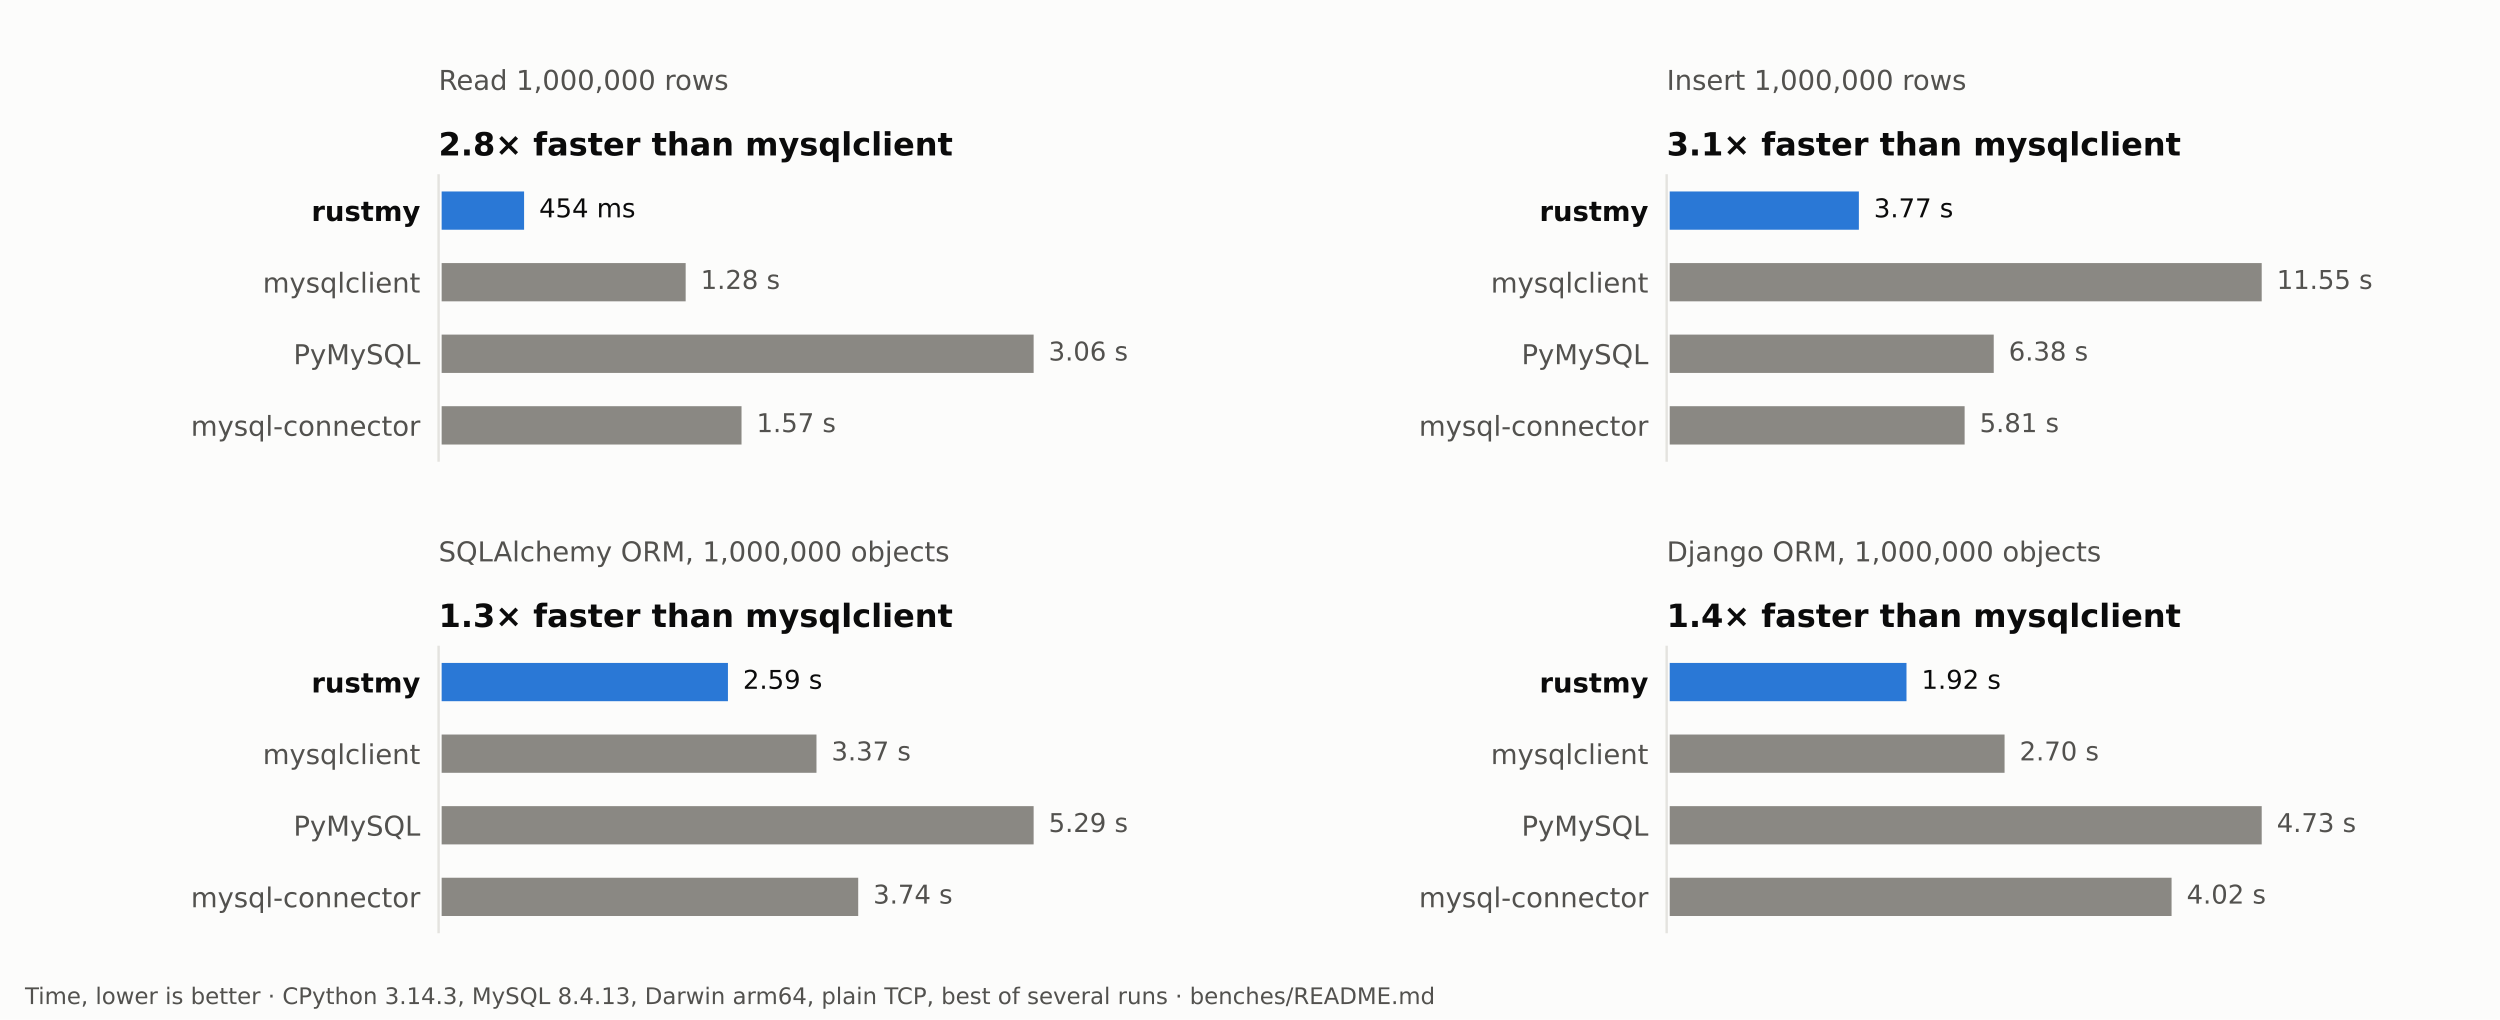
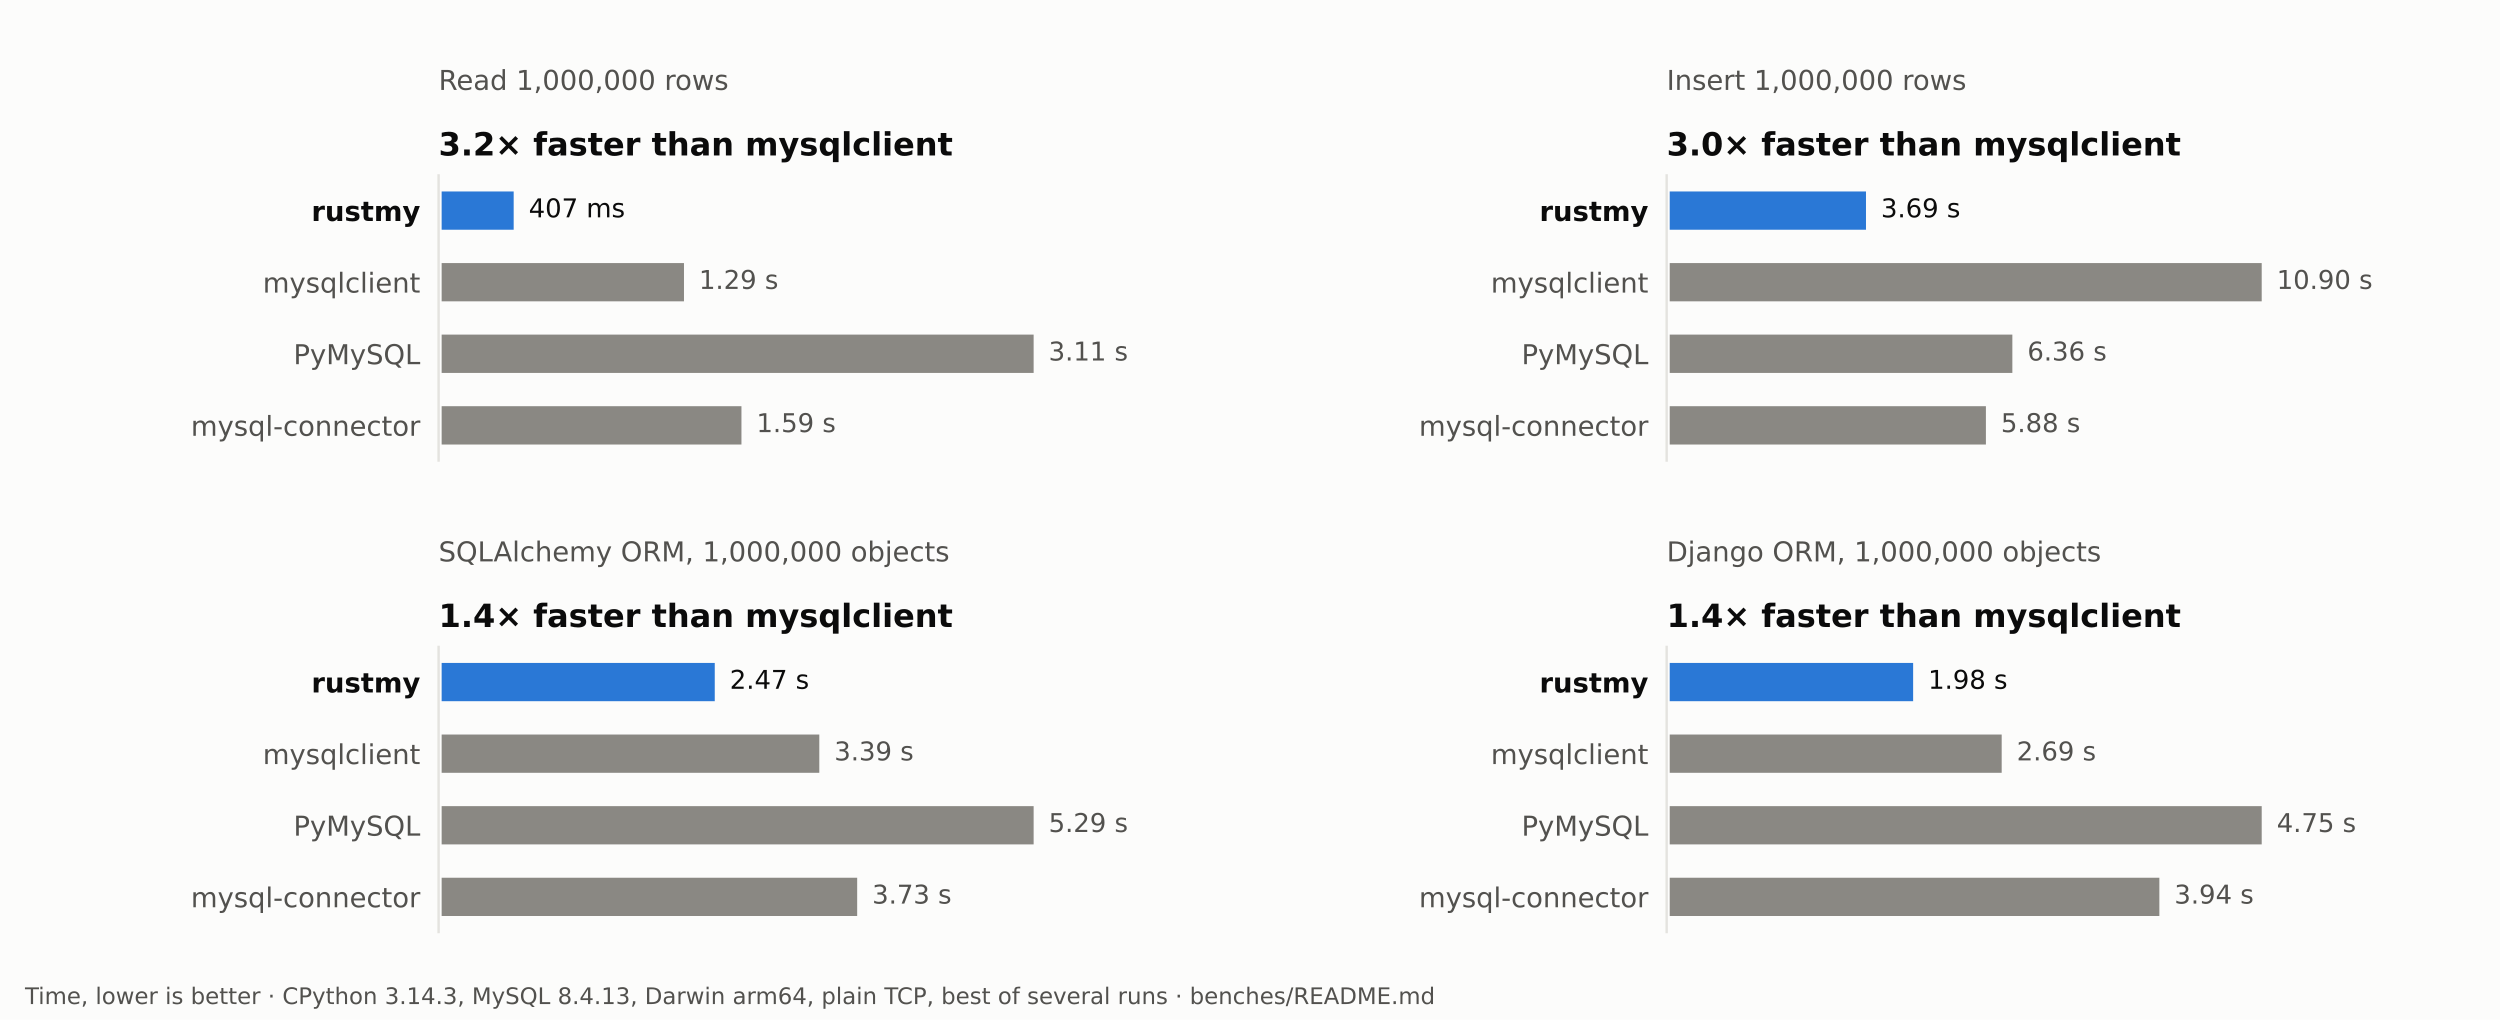
<svg xmlns="http://www.w3.org/2000/svg" width="820.8pt" height="334.8pt" viewBox="0 0 820.8 334.8" version="1.1">
  <defs>
    <style type="text/css">*{stroke-linejoin: round; stroke-linecap: butt}</style>
  </defs>
  <g id="figure_1">
    <g id="patch_1">
      <path d="M 0 334.8  L 820.8 334.8  L 820.8 0  L 0 0  z " style="fill: #fcfcfb" />
    </g>
    <g id="axes_1">
      <g id="patch_2">
        <path d="M 144 151.2  L 403.2 151.2  L 403.2 57.6  L 144 57.6  z " style="fill: #fcfcfb" />
      </g>
      <g id="patch_3">
-         <path d="M 144 61.855  L 173.067 61.855  L 173.067 76.428  L 144 76.428  z " clip-path="url(#p573b5d4279)" style="fill: #2a78d6; stroke: #fcfcfb; stroke-width: 2; stroke-linejoin: miter" />
+         <path d="M 144 61.855  L 169.651 61.855  L 169.651 76.428  L 144 76.428  z " clip-path="url(#p573b5d4279)" style="fill: #2a78d6; stroke: #fcfcfb; stroke-width: 2; stroke-linejoin: miter" />
      </g>
      <g id="patch_4">
-         <path d="M 144 85.36  L 226.119 85.36  L 226.119 99.934  L 144 99.934  z " clip-path="url(#p573b5d4279)" style="fill: #8a8883; stroke: #fcfcfb; stroke-width: 2; stroke-linejoin: miter" />
+         <path d="M 144 85.36  L 225.566 85.36  L 225.566 99.934  L 144 99.934  z " clip-path="url(#p573b5d4279)" style="fill: #8a8883; stroke: #fcfcfb; stroke-width: 2; stroke-linejoin: miter" />
      </g>
      <g id="patch_5">
        <path d="M 144 108.866  L 340.364 108.866  L 340.364 123.44  L 144 123.44  z " clip-path="url(#p573b5d4279)" style="fill: #8a8883; stroke: #fcfcfb; stroke-width: 2; stroke-linejoin: miter" />
      </g>
      <g id="patch_6">
-         <path d="M 144 132.372  L 244.461 132.372  L 244.461 146.945  L 144 146.945  z " clip-path="url(#p573b5d4279)" style="fill: #8a8883; stroke: #fcfcfb; stroke-width: 2; stroke-linejoin: miter" />
+         <path d="M 144 132.372  L 244.433 132.372  L 244.433 146.945  L 144 146.945  z " clip-path="url(#p573b5d4279)" style="fill: #8a8883; stroke: #fcfcfb; stroke-width: 2; stroke-linejoin: miter" />
      </g>
      <g id="matplotlib.axis_1" />
      <g id="matplotlib.axis_2">
        <g id="ytick_1">
          <g id="line2d_1" />
          <g id="text_1">
            <text style="font-weight: 700; font-size: 9px; font-family: 'DejaVu Sans', 'Bitstream Vera Sans', 'Computer Modern Sans Serif', 'Lucida Grande', 'Verdana', 'Geneva', 'Lucid', 'Arial', 'Helvetica', 'Avant Garde', sans-serif; text-anchor: end; fill: #0b0b0b" x="138" y="72.56" transform="rotate(-0 138 72.56028)">rustmy</text>
          </g>
        </g>
        <g id="ytick_2">
          <g id="line2d_2" />
          <g id="text_2">
            <text style="font-size: 9px; font-family: 'DejaVu Sans', 'Bitstream Vera Sans', 'Computer Modern Sans Serif', 'Lucida Grande', 'Verdana', 'Geneva', 'Lucid', 'Arial', 'Helvetica', 'Avant Garde', sans-serif; text-anchor: end; fill: #52514e" x="138" y="96.066" transform="rotate(-0 138 96.06641)">mysqlclient</text>
          </g>
        </g>
        <g id="ytick_3">
          <g id="line2d_3" />
          <g id="text_3">
            <text style="font-size: 9px; font-family: 'DejaVu Sans', 'Bitstream Vera Sans', 'Computer Modern Sans Serif', 'Lucida Grande', 'Verdana', 'Geneva', 'Lucid', 'Arial', 'Helvetica', 'Avant Garde', sans-serif; text-anchor: end; fill: #52514e" x="138" y="119.572" transform="rotate(-0 138 119.5718)">PyMySQL</text>
          </g>
        </g>
        <g id="ytick_4">
          <g id="line2d_4" />
          <g id="text_4">
            <text style="font-size: 9px; font-family: 'DejaVu Sans', 'Bitstream Vera Sans', 'Computer Modern Sans Serif', 'Lucida Grande', 'Verdana', 'Geneva', 'Lucid', 'Arial', 'Helvetica', 'Avant Garde', sans-serif; text-anchor: end; fill: #52514e" x="138" y="143.078" transform="rotate(-0 138 143.078)">mysql-connector</text>
          </g>
        </g>
      </g>
      <g id="patch_7">
        <path d="M 144 151.2  L 144 57.6  " style="fill: none; stroke: #e4e3df; stroke-width: 0.8; stroke-linejoin: miter; stroke-linecap: square" />
      </g>
      <g id="text_5">
-         <text style="font-size: 8.5px; font-family: 'DejaVu Sans', 'Bitstream Vera Sans', 'Computer Modern Sans Serif', 'Lucida Grande', 'Verdana', 'Geneva', 'Lucid', 'Arial', 'Helvetica', 'Avant Garde', sans-serif; text-anchor: start; fill: #0b0b0b" x="176.994" y="71.349" transform="rotate(-0 176.9941 71.34934)">454 ms</text>
+         <text style="font-size: 8.5px; font-family: 'DejaVu Sans', 'Bitstream Vera Sans', 'Computer Modern Sans Serif', 'Lucida Grande', 'Verdana', 'Geneva', 'Lucid', 'Arial', 'Helvetica', 'Avant Garde', sans-serif; text-anchor: start; fill: #0b0b0b" x="173.578" y="71.349" transform="rotate(-0 173.5778 71.34934)">407 ms</text>
      </g>
      <g id="text_6">
-         <text style="font-size: 8.5px; font-family: 'DejaVu Sans', 'Bitstream Vera Sans', 'Computer Modern Sans Serif', 'Lucida Grande', 'Verdana', 'Geneva', 'Lucid', 'Arial', 'Helvetica', 'Avant Garde', sans-serif; text-anchor: start; fill: #52514e" x="230.046" y="94.855" transform="rotate(-0 230.0458 94.85512)">1.28 s</text>
+         <text style="font-size: 8.5px; font-family: 'DejaVu Sans', 'Bitstream Vera Sans', 'Computer Modern Sans Serif', 'Lucida Grande', 'Verdana', 'Geneva', 'Lucid', 'Arial', 'Helvetica', 'Avant Garde', sans-serif; text-anchor: start; fill: #52514e" x="229.493" y="94.855" transform="rotate(-0 229.4932 94.85512)">1.29 s</text>
      </g>
      <g id="text_7">
-         <text style="font-size: 8.5px; font-family: 'DejaVu Sans', 'Bitstream Vera Sans', 'Computer Modern Sans Serif', 'Lucida Grande', 'Verdana', 'Geneva', 'Lucid', 'Arial', 'Helvetica', 'Avant Garde', sans-serif; text-anchor: start; fill: #52514e" x="344.291" y="118.361" transform="rotate(-0 344.2909 118.3609)">3.06 s</text>
+         <text style="font-size: 8.5px; font-family: 'DejaVu Sans', 'Bitstream Vera Sans', 'Computer Modern Sans Serif', 'Lucida Grande', 'Verdana', 'Geneva', 'Lucid', 'Arial', 'Helvetica', 'Avant Garde', sans-serif; text-anchor: start; fill: #52514e" x="344.291" y="118.361" transform="rotate(-0 344.2909 118.3609)">3.11 s</text>
      </g>
      <g id="text_8">
-         <text style="font-size: 8.5px; font-family: 'DejaVu Sans', 'Bitstream Vera Sans', 'Computer Modern Sans Serif', 'Lucida Grande', 'Verdana', 'Geneva', 'Lucid', 'Arial', 'Helvetica', 'Avant Garde', sans-serif; text-anchor: start; fill: #52514e" x="248.388" y="141.867" transform="rotate(-0 248.3878 141.8667)">1.57 s</text>
+         <text style="font-size: 8.5px; font-family: 'DejaVu Sans', 'Bitstream Vera Sans', 'Computer Modern Sans Serif', 'Lucida Grande', 'Verdana', 'Geneva', 'Lucid', 'Arial', 'Helvetica', 'Avant Garde', sans-serif; text-anchor: start; fill: #52514e" x="248.361" y="141.867" transform="rotate(-0 248.3606 141.8667)">1.59 s</text>
      </g>
      <g id="text_9">
        <text style="font-size: 9px; font-family: 'DejaVu Sans', 'Bitstream Vera Sans', 'Computer Modern Sans Serif', 'Lucida Grande', 'Verdana', 'Geneva', 'Lucid', 'Arial', 'Helvetica', 'Avant Garde', sans-serif; text-anchor: start; fill: #52514e" x="144" y="29.52" transform="rotate(-0 144 29.52)">Read 1,000,000 rows</text>
      </g>
      <g id="text_10">
-         <text style="font-weight: 700; font-size: 10.5px; font-family: 'DejaVu Sans', 'Bitstream Vera Sans', 'Computer Modern Sans Serif', 'Lucida Grande', 'Verdana', 'Geneva', 'Lucid', 'Arial', 'Helvetica', 'Avant Garde', sans-serif; text-anchor: start; fill: #0b0b0b" x="144" y="51.048" transform="rotate(-0 144 51.048)">2.8× faster than mysqlclient</text>
+         <text style="font-weight: 700; font-size: 10.5px; font-family: 'DejaVu Sans', 'Bitstream Vera Sans', 'Computer Modern Sans Serif', 'Lucida Grande', 'Verdana', 'Geneva', 'Lucid', 'Arial', 'Helvetica', 'Avant Garde', sans-serif; text-anchor: start; fill: #0b0b0b" x="144" y="51.048" transform="rotate(-0 144 51.048)">3.2× faster than mysqlclient</text>
      </g>
    </g>
    <g id="axes_2">
      <g id="patch_8">
        <path d="M 547.2 151.2  L 806.4 151.2  L 806.4 57.6  L 547.2 57.6  z " style="fill: #fcfcfb" />
      </g>
      <g id="patch_9">
-         <path d="M 547.2 61.855  L 611.307 61.855  L 611.307 76.428  L 547.2 76.428  z " clip-path="url(#pec7cd84779)" style="fill: #2a78d6; stroke: #fcfcfb; stroke-width: 2; stroke-linejoin: miter" />
+         <path d="M 547.2 61.855  L 613.641 61.855  L 613.641 76.428  L 547.2 76.428  z " clip-path="url(#pec7cd84779)" style="fill: #2a78d6; stroke: #fcfcfb; stroke-width: 2; stroke-linejoin: miter" />
      </g>
      <g id="patch_10">
        <path d="M 547.2 85.36  L 743.564 85.36  L 743.564 99.934  L 547.2 99.934  z " clip-path="url(#pec7cd84779)" style="fill: #8a8883; stroke: #fcfcfb; stroke-width: 2; stroke-linejoin: miter" />
      </g>
      <g id="patch_11">
-         <path d="M 547.2 108.866  L 655.585 108.866  L 655.585 123.44  L 547.2 123.44  z " clip-path="url(#pec7cd84779)" style="fill: #8a8883; stroke: #fcfcfb; stroke-width: 2; stroke-linejoin: miter" />
+         <path d="M 547.2 108.866  L 661.697 108.866  L 661.697 123.44  L 547.2 123.44  z " clip-path="url(#pec7cd84779)" style="fill: #8a8883; stroke: #fcfcfb; stroke-width: 2; stroke-linejoin: miter" />
      </g>
      <g id="patch_12">
-         <path d="M 547.2 132.372  L 646.027 132.372  L 646.027 146.945  L 547.2 146.945  z " clip-path="url(#pec7cd84779)" style="fill: #8a8883; stroke: #fcfcfb; stroke-width: 2; stroke-linejoin: miter" />
+         <path d="M 547.2 132.372  L 653.014 132.372  L 653.014 146.945  L 547.2 146.945  z " clip-path="url(#pec7cd84779)" style="fill: #8a8883; stroke: #fcfcfb; stroke-width: 2; stroke-linejoin: miter" />
      </g>
      <g id="matplotlib.axis_3" />
      <g id="matplotlib.axis_4">
        <g id="ytick_5">
          <g id="line2d_5" />
          <g id="text_11">
            <text style="font-weight: 700; font-size: 9px; font-family: 'DejaVu Sans', 'Bitstream Vera Sans', 'Computer Modern Sans Serif', 'Lucida Grande', 'Verdana', 'Geneva', 'Lucid', 'Arial', 'Helvetica', 'Avant Garde', sans-serif; text-anchor: end; fill: #0b0b0b" x="541.2" y="72.56" transform="rotate(-0 541.2 72.56028)">rustmy</text>
          </g>
        </g>
        <g id="ytick_6">
          <g id="line2d_6" />
          <g id="text_12">
            <text style="font-size: 9px; font-family: 'DejaVu Sans', 'Bitstream Vera Sans', 'Computer Modern Sans Serif', 'Lucida Grande', 'Verdana', 'Geneva', 'Lucid', 'Arial', 'Helvetica', 'Avant Garde', sans-serif; text-anchor: end; fill: #52514e" x="541.2" y="96.066" transform="rotate(-0 541.2 96.06641)">mysqlclient</text>
          </g>
        </g>
        <g id="ytick_7">
          <g id="line2d_7" />
          <g id="text_13">
            <text style="font-size: 9px; font-family: 'DejaVu Sans', 'Bitstream Vera Sans', 'Computer Modern Sans Serif', 'Lucida Grande', 'Verdana', 'Geneva', 'Lucid', 'Arial', 'Helvetica', 'Avant Garde', sans-serif; text-anchor: end; fill: #52514e" x="541.2" y="119.572" transform="rotate(-0 541.2 119.5718)">PyMySQL</text>
          </g>
        </g>
        <g id="ytick_8">
          <g id="line2d_8" />
          <g id="text_14">
            <text style="font-size: 9px; font-family: 'DejaVu Sans', 'Bitstream Vera Sans', 'Computer Modern Sans Serif', 'Lucida Grande', 'Verdana', 'Geneva', 'Lucid', 'Arial', 'Helvetica', 'Avant Garde', sans-serif; text-anchor: end; fill: #52514e" x="541.2" y="143.078" transform="rotate(-0 541.2 143.078)">mysql-connector</text>
          </g>
        </g>
      </g>
      <g id="patch_13">
        <path d="M 547.2 151.2  L 547.2 57.6  " style="fill: none; stroke: #e4e3df; stroke-width: 0.8; stroke-linejoin: miter; stroke-linecap: square" />
      </g>
      <g id="text_15">
-         <text style="font-size: 8.5px; font-family: 'DejaVu Sans', 'Bitstream Vera Sans', 'Computer Modern Sans Serif', 'Lucida Grande', 'Verdana', 'Geneva', 'Lucid', 'Arial', 'Helvetica', 'Avant Garde', sans-serif; text-anchor: start; fill: #0b0b0b" x="615.234" y="71.349" transform="rotate(-0 615.2339 71.34934)">3.77 s</text>
+         <text style="font-size: 8.5px; font-family: 'DejaVu Sans', 'Bitstream Vera Sans', 'Computer Modern Sans Serif', 'Lucida Grande', 'Verdana', 'Geneva', 'Lucid', 'Arial', 'Helvetica', 'Avant Garde', sans-serif; text-anchor: start; fill: #0b0b0b" x="617.568" y="71.349" transform="rotate(-0 617.5683 71.34934)">3.69 s</text>
      </g>
      <g id="text_16">
-         <text style="font-size: 8.5px; font-family: 'DejaVu Sans', 'Bitstream Vera Sans', 'Computer Modern Sans Serif', 'Lucida Grande', 'Verdana', 'Geneva', 'Lucid', 'Arial', 'Helvetica', 'Avant Garde', sans-serif; text-anchor: start; fill: #52514e" x="747.491" y="94.855" transform="rotate(-0 747.4909 94.85512)">11.55 s</text>
+         <text style="font-size: 8.5px; font-family: 'DejaVu Sans', 'Bitstream Vera Sans', 'Computer Modern Sans Serif', 'Lucida Grande', 'Verdana', 'Geneva', 'Lucid', 'Arial', 'Helvetica', 'Avant Garde', sans-serif; text-anchor: start; fill: #52514e" x="747.491" y="94.855" transform="rotate(-0 747.4909 94.85512)">10.90 s</text>
      </g>
      <g id="text_17">
-         <text style="font-size: 8.5px; font-family: 'DejaVu Sans', 'Bitstream Vera Sans', 'Computer Modern Sans Serif', 'Lucida Grande', 'Verdana', 'Geneva', 'Lucid', 'Arial', 'Helvetica', 'Avant Garde', sans-serif; text-anchor: start; fill: #52514e" x="659.512" y="118.361" transform="rotate(-0 659.5124 118.3609)">6.38 s</text>
+         <text style="font-size: 8.5px; font-family: 'DejaVu Sans', 'Bitstream Vera Sans', 'Computer Modern Sans Serif', 'Lucida Grande', 'Verdana', 'Geneva', 'Lucid', 'Arial', 'Helvetica', 'Avant Garde', sans-serif; text-anchor: start; fill: #52514e" x="665.624" y="118.361" transform="rotate(-0 665.6241 118.3609)">6.36 s</text>
      </g>
      <g id="text_18">
-         <text style="font-size: 8.5px; font-family: 'DejaVu Sans', 'Bitstream Vera Sans', 'Computer Modern Sans Serif', 'Lucida Grande', 'Verdana', 'Geneva', 'Lucid', 'Arial', 'Helvetica', 'Avant Garde', sans-serif; text-anchor: start; fill: #52514e" x="649.954" y="141.867" transform="rotate(-0 649.9545 141.8667)">5.81 s</text>
+         <text style="font-size: 8.5px; font-family: 'DejaVu Sans', 'Bitstream Vera Sans', 'Computer Modern Sans Serif', 'Lucida Grande', 'Verdana', 'Geneva', 'Lucid', 'Arial', 'Helvetica', 'Avant Garde', sans-serif; text-anchor: start; fill: #52514e" x="656.942" y="141.867" transform="rotate(-0 656.9416 141.8667)">5.88 s</text>
      </g>
      <g id="text_19">
        <text style="font-size: 9px; font-family: 'DejaVu Sans', 'Bitstream Vera Sans', 'Computer Modern Sans Serif', 'Lucida Grande', 'Verdana', 'Geneva', 'Lucid', 'Arial', 'Helvetica', 'Avant Garde', sans-serif; text-anchor: start; fill: #52514e" x="547.2" y="29.52" transform="rotate(-0 547.2 29.52)">Insert 1,000,000 rows</text>
      </g>
      <g id="text_20">
-         <text style="font-weight: 700; font-size: 10.5px; font-family: 'DejaVu Sans', 'Bitstream Vera Sans', 'Computer Modern Sans Serif', 'Lucida Grande', 'Verdana', 'Geneva', 'Lucid', 'Arial', 'Helvetica', 'Avant Garde', sans-serif; text-anchor: start; fill: #0b0b0b" x="547.2" y="51.048" transform="rotate(-0 547.2 51.048)">3.1× faster than mysqlclient</text>
+         <text style="font-weight: 700; font-size: 10.5px; font-family: 'DejaVu Sans', 'Bitstream Vera Sans', 'Computer Modern Sans Serif', 'Lucida Grande', 'Verdana', 'Geneva', 'Lucid', 'Arial', 'Helvetica', 'Avant Garde', sans-serif; text-anchor: start; fill: #0b0b0b" x="547.2" y="51.048" transform="rotate(-0 547.2 51.048)">3.0× faster than mysqlclient</text>
      </g>
    </g>
    <g id="axes_3">
      <g id="patch_14">
        <path d="M 144 306  L 403.2 306  L 403.2 212.4  L 144 212.4  z " style="fill: #fcfcfb" />
      </g>
      <g id="patch_15">
-         <path d="M 144 216.655  L 239.998 216.655  L 239.998 231.228  L 144 231.228  z " clip-path="url(#pb1f6af0e46)" style="fill: #2a78d6; stroke: #fcfcfb; stroke-width: 2; stroke-linejoin: miter" />
+         <path d="M 144 216.655  L 235.669 216.655  L 235.669 231.228  L 144 231.228  z " clip-path="url(#pb1f6af0e46)" style="fill: #2a78d6; stroke: #fcfcfb; stroke-width: 2; stroke-linejoin: miter" />
      </g>
      <g id="patch_16">
-         <path d="M 144 240.16  L 269.066 240.16  L 269.066 254.734  L 144 254.734  z " clip-path="url(#pb1f6af0e46)" style="fill: #8a8883; stroke: #fcfcfb; stroke-width: 2; stroke-linejoin: miter" />
+         <path d="M 144 240.16  L 269.995 240.16  L 269.995 254.734  L 144 254.734  z " clip-path="url(#pb1f6af0e46)" style="fill: #8a8883; stroke: #fcfcfb; stroke-width: 2; stroke-linejoin: miter" />
      </g>
      <g id="patch_17">
        <path d="M 144 263.666  L 340.364 263.666  L 340.364 278.24  L 144 278.24  z " clip-path="url(#pb1f6af0e46)" style="fill: #8a8883; stroke: #fcfcfb; stroke-width: 2; stroke-linejoin: miter" />
      </g>
      <g id="patch_18">
-         <path d="M 144 287.172  L 282.77 287.172  L 282.77 301.745  L 144 301.745  z " clip-path="url(#pb1f6af0e46)" style="fill: #8a8883; stroke: #fcfcfb; stroke-width: 2; stroke-linejoin: miter" />
+         <path d="M 144 287.172  L 282.43 287.172  L 282.43 301.745  L 144 301.745  z " clip-path="url(#pb1f6af0e46)" style="fill: #8a8883; stroke: #fcfcfb; stroke-width: 2; stroke-linejoin: miter" />
      </g>
      <g id="matplotlib.axis_5" />
      <g id="matplotlib.axis_6">
        <g id="ytick_9">
          <g id="line2d_9" />
          <g id="text_21">
            <text style="font-weight: 700; font-size: 9px; font-family: 'DejaVu Sans', 'Bitstream Vera Sans', 'Computer Modern Sans Serif', 'Lucida Grande', 'Verdana', 'Geneva', 'Lucid', 'Arial', 'Helvetica', 'Avant Garde', sans-serif; text-anchor: end; fill: #0b0b0b" x="138" y="227.36" transform="rotate(-0 138 227.3603)">rustmy</text>
          </g>
        </g>
        <g id="ytick_10">
          <g id="line2d_10" />
          <g id="text_22">
            <text style="font-size: 9px; font-family: 'DejaVu Sans', 'Bitstream Vera Sans', 'Computer Modern Sans Serif', 'Lucida Grande', 'Verdana', 'Geneva', 'Lucid', 'Arial', 'Helvetica', 'Avant Garde', sans-serif; text-anchor: end; fill: #52514e" x="138" y="250.866" transform="rotate(-0 138 250.8664)">mysqlclient</text>
          </g>
        </g>
        <g id="ytick_11">
          <g id="line2d_11" />
          <g id="text_23">
            <text style="font-size: 9px; font-family: 'DejaVu Sans', 'Bitstream Vera Sans', 'Computer Modern Sans Serif', 'Lucida Grande', 'Verdana', 'Geneva', 'Lucid', 'Arial', 'Helvetica', 'Avant Garde', sans-serif; text-anchor: end; fill: #52514e" x="138" y="274.372" transform="rotate(-0 138 274.3718)">PyMySQL</text>
          </g>
        </g>
        <g id="ytick_12">
          <g id="line2d_12" />
          <g id="text_24">
            <text style="font-size: 9px; font-family: 'DejaVu Sans', 'Bitstream Vera Sans', 'Computer Modern Sans Serif', 'Lucida Grande', 'Verdana', 'Geneva', 'Lucid', 'Arial', 'Helvetica', 'Avant Garde', sans-serif; text-anchor: end; fill: #52514e" x="138" y="297.878" transform="rotate(-0 138 297.878)">mysql-connector</text>
          </g>
        </g>
      </g>
      <g id="patch_19">
        <path d="M 144 306  L 144 212.4  " style="fill: none; stroke: #e4e3df; stroke-width: 0.8; stroke-linejoin: miter; stroke-linecap: square" />
      </g>
      <g id="text_25">
-         <text style="font-size: 8.5px; font-family: 'DejaVu Sans', 'Bitstream Vera Sans', 'Computer Modern Sans Serif', 'Lucida Grande', 'Verdana', 'Geneva', 'Lucid', 'Arial', 'Helvetica', 'Avant Garde', sans-serif; text-anchor: start; fill: #0b0b0b" x="243.925" y="226.149" transform="rotate(-0 243.9251 226.1493)">2.59 s</text>
+         <text style="font-size: 8.5px; font-family: 'DejaVu Sans', 'Bitstream Vera Sans', 'Computer Modern Sans Serif', 'Lucida Grande', 'Verdana', 'Geneva', 'Lucid', 'Arial', 'Helvetica', 'Avant Garde', sans-serif; text-anchor: start; fill: #0b0b0b" x="239.596" y="226.149" transform="rotate(-0 239.5964 226.1493)">2.47 s</text>
      </g>
      <g id="text_26">
-         <text style="font-size: 8.5px; font-family: 'DejaVu Sans', 'Bitstream Vera Sans', 'Computer Modern Sans Serif', 'Lucida Grande', 'Verdana', 'Geneva', 'Lucid', 'Arial', 'Helvetica', 'Avant Garde', sans-serif; text-anchor: start; fill: #52514e" x="272.993" y="249.655" transform="rotate(-0 272.9931 249.6551)">3.37 s</text>
+         <text style="font-size: 8.5px; font-family: 'DejaVu Sans', 'Bitstream Vera Sans', 'Computer Modern Sans Serif', 'Lucida Grande', 'Verdana', 'Geneva', 'Lucid', 'Arial', 'Helvetica', 'Avant Garde', sans-serif; text-anchor: start; fill: #52514e" x="273.922" y="249.655" transform="rotate(-0 273.9218 249.6551)">3.39 s</text>
      </g>
      <g id="text_27">
        <text style="font-size: 8.5px; font-family: 'DejaVu Sans', 'Bitstream Vera Sans', 'Computer Modern Sans Serif', 'Lucida Grande', 'Verdana', 'Geneva', 'Lucid', 'Arial', 'Helvetica', 'Avant Garde', sans-serif; text-anchor: start; fill: #52514e" x="344.291" y="273.161" transform="rotate(-0 344.2909 273.1609)">5.29 s</text>
      </g>
      <g id="text_28">
-         <text style="font-size: 8.5px; font-family: 'DejaVu Sans', 'Bitstream Vera Sans', 'Computer Modern Sans Serif', 'Lucida Grande', 'Verdana', 'Geneva', 'Lucid', 'Arial', 'Helvetica', 'Avant Garde', sans-serif; text-anchor: start; fill: #52514e" x="286.697" y="296.667" transform="rotate(-0 286.6972 296.6667)">3.74 s</text>
+         <text style="font-size: 8.5px; font-family: 'DejaVu Sans', 'Bitstream Vera Sans', 'Computer Modern Sans Serif', 'Lucida Grande', 'Verdana', 'Geneva', 'Lucid', 'Arial', 'Helvetica', 'Avant Garde', sans-serif; text-anchor: start; fill: #52514e" x="286.357" y="296.667" transform="rotate(-0 286.3568 296.6667)">3.73 s</text>
      </g>
      <g id="text_29">
        <text style="font-size: 9px; font-family: 'DejaVu Sans', 'Bitstream Vera Sans', 'Computer Modern Sans Serif', 'Lucida Grande', 'Verdana', 'Geneva', 'Lucid', 'Arial', 'Helvetica', 'Avant Garde', sans-serif; text-anchor: start; fill: #52514e" x="144" y="184.32" transform="rotate(-0 144 184.32)">SQLAlchemy ORM, 1,000,000 objects</text>
      </g>
      <g id="text_30">
-         <text style="font-weight: 700; font-size: 10.5px; font-family: 'DejaVu Sans', 'Bitstream Vera Sans', 'Computer Modern Sans Serif', 'Lucida Grande', 'Verdana', 'Geneva', 'Lucid', 'Arial', 'Helvetica', 'Avant Garde', sans-serif; text-anchor: start; fill: #0b0b0b" x="144" y="205.848" transform="rotate(-0 144 205.848)">1.3× faster than mysqlclient</text>
+         <text style="font-weight: 700; font-size: 10.5px; font-family: 'DejaVu Sans', 'Bitstream Vera Sans', 'Computer Modern Sans Serif', 'Lucida Grande', 'Verdana', 'Geneva', 'Lucid', 'Arial', 'Helvetica', 'Avant Garde', sans-serif; text-anchor: start; fill: #0b0b0b" x="144" y="205.848" transform="rotate(-0 144 205.848)">1.4× faster than mysqlclient</text>
      </g>
    </g>
    <g id="axes_4">
      <g id="patch_20">
        <path d="M 547.2 306  L 806.4 306  L 806.4 212.4  L 547.2 212.4  z " style="fill: #fcfcfb" />
      </g>
      <g id="patch_21">
-         <path d="M 547.2 216.655  L 626.94 216.655  L 626.94 231.228  L 547.2 231.228  z " clip-path="url(#p809969c580)" style="fill: #2a78d6; stroke: #fcfcfb; stroke-width: 2; stroke-linejoin: miter" />
+         <path d="M 547.2 216.655  L 629.12 216.655  L 629.12 231.228  L 547.2 231.228  z " clip-path="url(#p809969c580)" style="fill: #2a78d6; stroke: #fcfcfb; stroke-width: 2; stroke-linejoin: miter" />
      </g>
      <g id="patch_22">
-         <path d="M 547.2 240.16  L 659.141 240.16  L 659.141 254.734  L 547.2 254.734  z " clip-path="url(#p809969c580)" style="fill: #8a8883; stroke: #fcfcfb; stroke-width: 2; stroke-linejoin: miter" />
+         <path d="M 547.2 240.16  L 658.194 240.16  L 658.194 254.734  L 547.2 254.734  z " clip-path="url(#p809969c580)" style="fill: #8a8883; stroke: #fcfcfb; stroke-width: 2; stroke-linejoin: miter" />
      </g>
      <g id="patch_23">
        <path d="M 547.2 263.666  L 743.564 263.666  L 743.564 278.24  L 547.2 278.24  z " clip-path="url(#p809969c580)" style="fill: #8a8883; stroke: #fcfcfb; stroke-width: 2; stroke-linejoin: miter" />
      </g>
      <g id="patch_24">
-         <path d="M 547.2 287.172  L 713.971 287.172  L 713.971 301.745  L 547.2 301.745  z " clip-path="url(#p809969c580)" style="fill: #8a8883; stroke: #fcfcfb; stroke-width: 2; stroke-linejoin: miter" />
+         <path d="M 547.2 287.172  L 709.962 287.172  L 709.962 301.745  L 547.2 301.745  z " clip-path="url(#p809969c580)" style="fill: #8a8883; stroke: #fcfcfb; stroke-width: 2; stroke-linejoin: miter" />
      </g>
      <g id="matplotlib.axis_7" />
      <g id="matplotlib.axis_8">
        <g id="ytick_13">
          <g id="line2d_13" />
          <g id="text_31">
            <text style="font-weight: 700; font-size: 9px; font-family: 'DejaVu Sans', 'Bitstream Vera Sans', 'Computer Modern Sans Serif', 'Lucida Grande', 'Verdana', 'Geneva', 'Lucid', 'Arial', 'Helvetica', 'Avant Garde', sans-serif; text-anchor: end; fill: #0b0b0b" x="541.2" y="227.36" transform="rotate(-0 541.2 227.3603)">rustmy</text>
          </g>
        </g>
        <g id="ytick_14">
          <g id="line2d_14" />
          <g id="text_32">
            <text style="font-size: 9px; font-family: 'DejaVu Sans', 'Bitstream Vera Sans', 'Computer Modern Sans Serif', 'Lucida Grande', 'Verdana', 'Geneva', 'Lucid', 'Arial', 'Helvetica', 'Avant Garde', sans-serif; text-anchor: end; fill: #52514e" x="541.2" y="250.866" transform="rotate(-0 541.2 250.8664)">mysqlclient</text>
          </g>
        </g>
        <g id="ytick_15">
          <g id="line2d_15" />
          <g id="text_33">
            <text style="font-size: 9px; font-family: 'DejaVu Sans', 'Bitstream Vera Sans', 'Computer Modern Sans Serif', 'Lucida Grande', 'Verdana', 'Geneva', 'Lucid', 'Arial', 'Helvetica', 'Avant Garde', sans-serif; text-anchor: end; fill: #52514e" x="541.2" y="274.372" transform="rotate(-0 541.2 274.3718)">PyMySQL</text>
          </g>
        </g>
        <g id="ytick_16">
          <g id="line2d_16" />
          <g id="text_34">
            <text style="font-size: 9px; font-family: 'DejaVu Sans', 'Bitstream Vera Sans', 'Computer Modern Sans Serif', 'Lucida Grande', 'Verdana', 'Geneva', 'Lucid', 'Arial', 'Helvetica', 'Avant Garde', sans-serif; text-anchor: end; fill: #52514e" x="541.2" y="297.878" transform="rotate(-0 541.2 297.878)">mysql-connector</text>
          </g>
        </g>
      </g>
      <g id="patch_25">
        <path d="M 547.2 306  L 547.2 212.4  " style="fill: none; stroke: #e4e3df; stroke-width: 0.8; stroke-linejoin: miter; stroke-linecap: square" />
      </g>
      <g id="text_35">
-         <text style="font-size: 8.5px; font-family: 'DejaVu Sans', 'Bitstream Vera Sans', 'Computer Modern Sans Serif', 'Lucida Grande', 'Verdana', 'Geneva', 'Lucid', 'Arial', 'Helvetica', 'Avant Garde', sans-serif; text-anchor: start; fill: #0b0b0b" x="630.867" y="226.149" transform="rotate(-0 630.8668 226.1493)">1.92 s</text>
+         <text style="font-size: 8.5px; font-family: 'DejaVu Sans', 'Bitstream Vera Sans', 'Computer Modern Sans Serif', 'Lucida Grande', 'Verdana', 'Geneva', 'Lucid', 'Arial', 'Helvetica', 'Avant Garde', sans-serif; text-anchor: start; fill: #0b0b0b" x="633.047" y="226.149" transform="rotate(-0 633.0471 226.1493)">1.98 s</text>
      </g>
      <g id="text_36">
-         <text style="font-size: 8.5px; font-family: 'DejaVu Sans', 'Bitstream Vera Sans', 'Computer Modern Sans Serif', 'Lucida Grande', 'Verdana', 'Geneva', 'Lucid', 'Arial', 'Helvetica', 'Avant Garde', sans-serif; text-anchor: start; fill: #52514e" x="663.068" y="249.655" transform="rotate(-0 663.0682 249.6551)">2.70 s</text>
+         <text style="font-size: 8.5px; font-family: 'DejaVu Sans', 'Bitstream Vera Sans', 'Computer Modern Sans Serif', 'Lucida Grande', 'Verdana', 'Geneva', 'Lucid', 'Arial', 'Helvetica', 'Avant Garde', sans-serif; text-anchor: start; fill: #52514e" x="662.121" y="249.655" transform="rotate(-0 662.1211 249.6551)">2.69 s</text>
      </g>
      <g id="text_37">
-         <text style="font-size: 8.5px; font-family: 'DejaVu Sans', 'Bitstream Vera Sans', 'Computer Modern Sans Serif', 'Lucida Grande', 'Verdana', 'Geneva', 'Lucid', 'Arial', 'Helvetica', 'Avant Garde', sans-serif; text-anchor: start; fill: #52514e" x="747.491" y="273.161" transform="rotate(-0 747.4909 273.1609)">4.73 s</text>
+         <text style="font-size: 8.5px; font-family: 'DejaVu Sans', 'Bitstream Vera Sans', 'Computer Modern Sans Serif', 'Lucida Grande', 'Verdana', 'Geneva', 'Lucid', 'Arial', 'Helvetica', 'Avant Garde', sans-serif; text-anchor: start; fill: #52514e" x="747.491" y="273.161" transform="rotate(-0 747.4909 273.1609)">4.75 s</text>
      </g>
      <g id="text_38">
-         <text style="font-size: 8.5px; font-family: 'DejaVu Sans', 'Bitstream Vera Sans', 'Computer Modern Sans Serif', 'Lucida Grande', 'Verdana', 'Geneva', 'Lucid', 'Arial', 'Helvetica', 'Avant Garde', sans-serif; text-anchor: start; fill: #52514e" x="717.898" y="296.667" transform="rotate(-0 717.8983 296.6667)">4.02 s</text>
+         <text style="font-size: 8.5px; font-family: 'DejaVu Sans', 'Bitstream Vera Sans', 'Computer Modern Sans Serif', 'Lucida Grande', 'Verdana', 'Geneva', 'Lucid', 'Arial', 'Helvetica', 'Avant Garde', sans-serif; text-anchor: start; fill: #52514e" x="713.889" y="296.667" transform="rotate(-0 713.8895 296.6667)">3.94 s</text>
      </g>
      <g id="text_39">
        <text style="font-size: 9px; font-family: 'DejaVu Sans', 'Bitstream Vera Sans', 'Computer Modern Sans Serif', 'Lucida Grande', 'Verdana', 'Geneva', 'Lucid', 'Arial', 'Helvetica', 'Avant Garde', sans-serif; text-anchor: start; fill: #52514e" x="547.2" y="184.32" transform="rotate(-0 547.2 184.32)">Django ORM, 1,000,000 objects</text>
      </g>
      <g id="text_40">
        <text style="font-weight: 700; font-size: 10.5px; font-family: 'DejaVu Sans', 'Bitstream Vera Sans', 'Computer Modern Sans Serif', 'Lucida Grande', 'Verdana', 'Geneva', 'Lucid', 'Arial', 'Helvetica', 'Avant Garde', sans-serif; text-anchor: start; fill: #0b0b0b" x="547.2" y="205.848" transform="rotate(-0 547.2 205.848)">1.4× faster than mysqlclient</text>
      </g>
    </g>
    <g id="text_41">
      <text style="font-size: 7.5px; font-family: 'DejaVu Sans', 'Bitstream Vera Sans', 'Computer Modern Sans Serif', 'Lucida Grande', 'Verdana', 'Geneva', 'Lucid', 'Arial', 'Helvetica', 'Avant Garde', sans-serif; text-anchor: start; fill: #52514e" x="8.208" y="329.65" transform="rotate(-0 8.208 329.6502)">Time, lower is better · CPython 3.14.3, MySQL 8.4.13, Darwin arm64, plain TCP, best of several runs · benches/README.md</text>
    </g>
  </g>
  <defs>
    <clipPath id="p573b5d4279">
      <rect x="144" y="57.6" width="259.2" height="93.6" />
    </clipPath>
    <clipPath id="pec7cd84779">
      <rect x="547.2" y="57.6" width="259.2" height="93.6" />
    </clipPath>
    <clipPath id="pb1f6af0e46">
      <rect x="144" y="212.4" width="259.2" height="93.6" />
    </clipPath>
    <clipPath id="p809969c580">
      <rect x="547.2" y="212.4" width="259.2" height="93.6" />
    </clipPath>
  </defs>
</svg>
